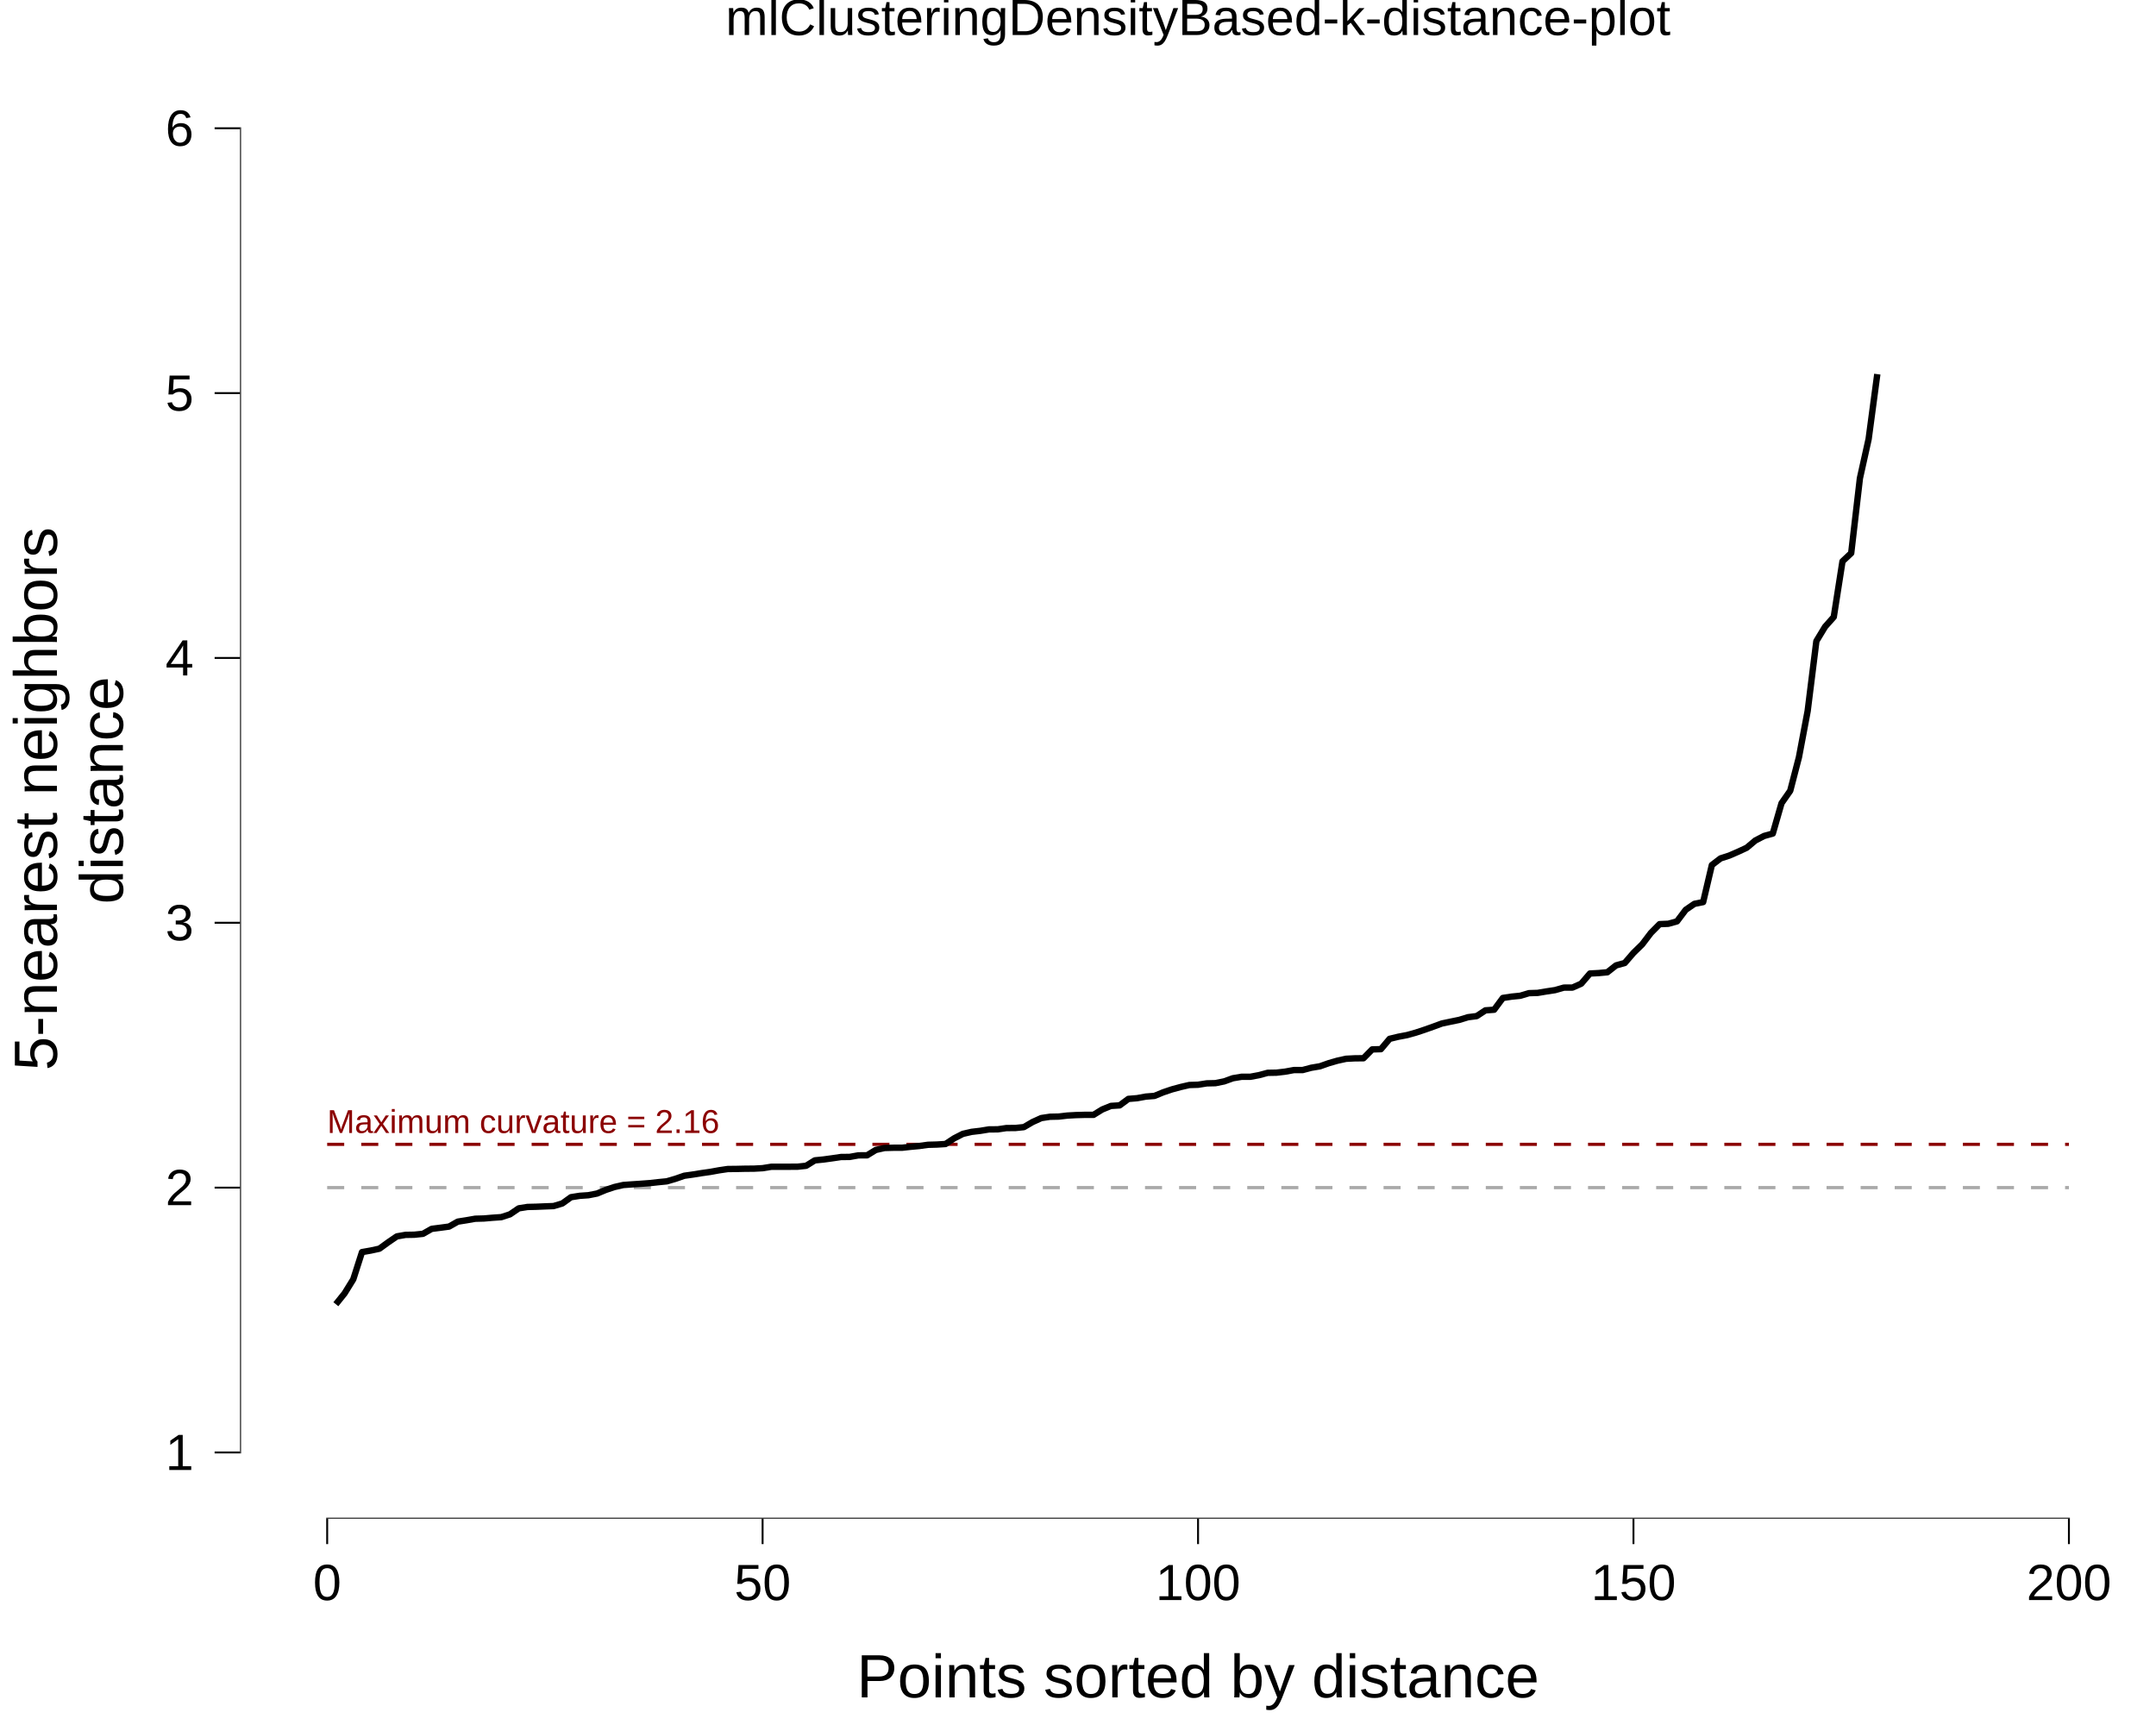
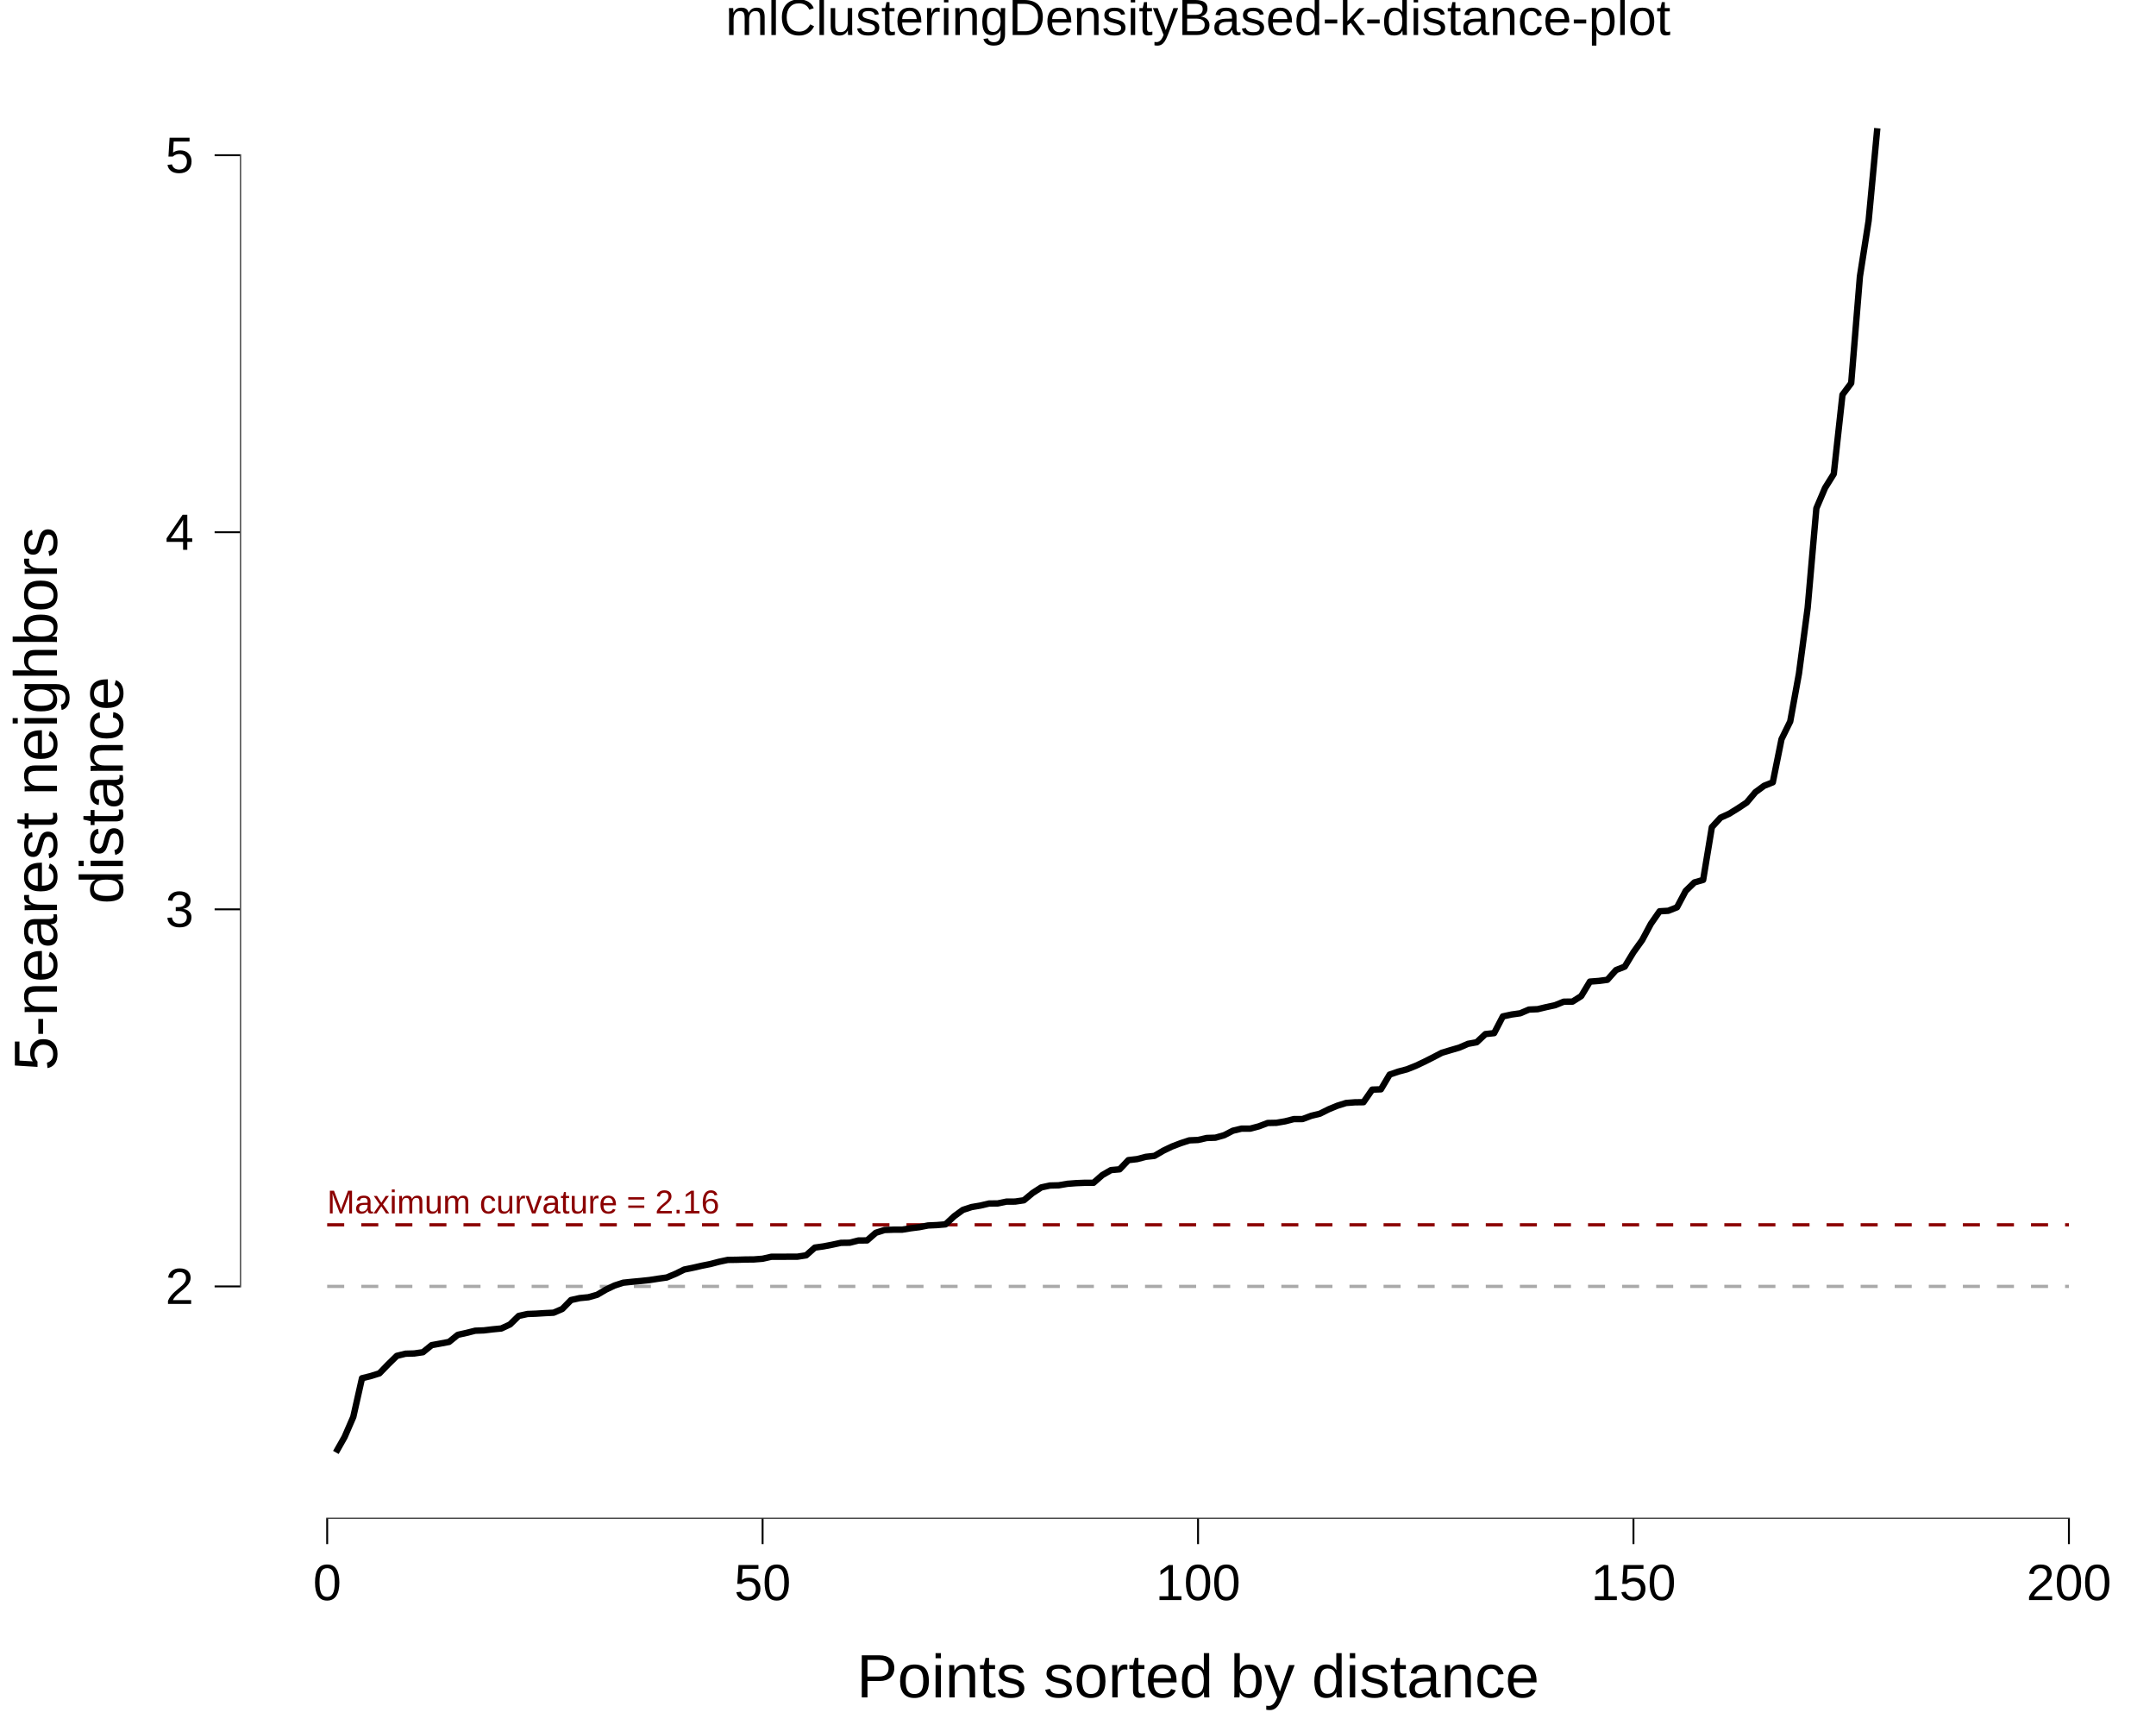
<svg xmlns="http://www.w3.org/2000/svg" viewBox="0 0 720.00 576.00">
  <defs>
    <style type="text/css">
    line, polyline, polygon, path, rect, circle {
      fill: none;
      stroke: #000000;
      stroke-linecap: round;
      stroke-linejoin: round;
      stroke-miterlimit: 10.00;
    }
  </style>
  </defs>
  <rect width="100%" height="100%" style="stroke: none; fill: #FFFFFF;" />
  <rect x="0.00" y="0.00" width="720.00" height="576.00" style="stroke-width: 10.67; stroke: none;" />
  <defs>
    <clipPath id="cpODAuMTd8NzIwLjAwfDUwNy4xMHwyMC43MQ==">
      <rect x="80.17" y="20.71" width="639.83" height="486.38" />
    </clipPath>
  </defs>
  <rect x="80.17" y="20.71" width="639.83" height="486.38" style="stroke-width: 10.67; stroke: none;" clip-path="url(#cpODAuMTd8NzIwLjAwfDUwNy4xMHwyMC43MQ==)" />
-   <line x1="109.26" y1="382.11" x2="690.92" y2="382.11" style="stroke-width: 1.07; stroke: #8B0000; stroke-dasharray: 5.69,5.69; stroke-linecap: butt;" clip-path="url(#cpODAuMTd8NzIwLjAwfDUwNy4xMHwyMC43MQ==)" />
+   <line x1="109.26" y1="408.98" x2="690.92" y2="408.98" style="stroke-width: 1.07; stroke: #8B0000; stroke-dasharray: 5.69,5.69; stroke-linecap: butt;" clip-path="url(#cpODAuMTd8NzIwLjAwfDUwNy4xMHwyMC43MQ==)" />
  <g clip-path="url(#cpODAuMTd8NzIwLjAwfDUwNy4xMHwyMC43MQ==)">
-     <text x="109.26" y="378.31" style="font-size: 11.04px; fill: #8B0000; font-family: Liberation Sans;" textLength="130.92px" lengthAdjust="spacingAndGlyphs">Maximum curvature = 2.16</text>
+     <text x="109.26" y="405.18" style="font-size: 11.04px; fill: #8B0000; font-family: Liberation Sans;" textLength="130.92px" lengthAdjust="spacingAndGlyphs">Maximum curvature = 2.16</text>
  </g>
-   <line x1="109.26" y1="396.56" x2="690.92" y2="396.56" style="stroke-width: 1.07; stroke: #A9A9A9; stroke-dasharray: 5.69,5.69; stroke-linecap: butt;" clip-path="url(#cpODAuMTd8NzIwLjAwfDUwNy4xMHwyMC43MQ==)" />
-   <polyline points="112.16,435.50 115.07,431.88 117.98,427.17 120.89,418.09 123.80,417.58 126.71,416.95 129.61,414.84 132.52,412.85 135.43,412.34 138.34,412.29 141.25,411.99 144.16,410.33 147.06,409.96 149.97,409.57 152.88,407.92 155.79,407.46 158.70,406.95 161.61,406.87 164.51,406.62 167.42,406.42 170.33,405.47 173.24,403.48 176.15,403.02 179.05,402.95 181.96,402.83 184.87,402.72 187.78,401.85 190.69,399.76 193.60,399.30 196.50,399.10 199.41,398.53 202.32,397.32 205.23,396.35 208.14,395.69 211.05,395.48 213.95,395.29 216.86,395.07 219.77,394.75 222.68,394.46 225.59,393.61 228.50,392.60 231.40,392.19 234.31,391.72 237.22,391.31 240.13,390.78 243.04,390.35 245.95,390.32 248.85,390.25 251.76,390.23 254.67,390.07 257.58,389.60 260.49,389.60 263.40,389.59 266.30,389.58 269.21,389.27 272.12,387.46 275.03,387.17 277.94,386.77 280.85,386.34 283.75,386.31 286.66,385.79 289.57,385.77 292.48,383.98 295.39,383.33 298.30,383.25 301.20,383.25 304.11,382.93 307.02,382.66 309.93,382.26 312.84,382.18 315.75,382.00 318.65,380.10 321.56,378.61 324.47,377.94 327.38,377.60 330.29,377.12 333.20,377.10 336.10,376.67 339.01,376.66 341.92,376.36 344.83,374.66 347.74,373.34 350.65,372.90 353.55,372.84 356.46,372.50 359.37,372.34 362.28,372.26 365.19,372.26 368.09,370.47 371.00,369.28 373.91,369.10 376.82,366.94 379.73,366.70 382.64,366.17 385.54,365.94 388.45,364.74 391.36,363.76 394.27,362.97 397.18,362.30 400.09,362.21 402.99,361.75 405.90,361.68 408.81,361.09 411.72,360.04 414.63,359.55 417.54,359.55 420.44,359.01 423.35,358.23 426.26,358.18 429.17,357.84 432.08,357.31 434.99,357.31 437.89,356.54 440.80,356.05 443.71,355.02 446.62,354.18 449.53,353.54 452.44,353.39 455.34,353.36 458.25,350.41 461.16,350.33 464.07,346.88 466.98,346.18 469.89,345.63 472.79,344.82 475.70,343.86 478.61,342.83 481.52,341.76 484.43,341.15 487.34,340.55 490.24,339.66 493.15,339.29 496.06,337.37 498.97,337.16 501.88,333.23 504.79,332.79 507.69,332.50 510.60,331.63 513.51,331.54 516.42,331.05 519.33,330.61 522.24,329.78 525.14,329.76 528.05,328.47 530.96,325.07 533.87,324.92 536.78,324.65 539.68,322.36 542.59,321.56 545.50,318.18 548.41,315.34 551.32,311.52 554.23,308.58 557.13,308.46 560.04,307.65 562.95,303.79 565.86,301.80 568.77,301.22 571.68,288.85 574.58,286.63 577.49,285.69 580.40,284.43 583.31,283.08 586.22,280.64 589.13,279.14 592.03,278.33 594.94,268.21 597.85,264.05 600.76,252.85 603.67,237.41 606.58,214.08 609.48,209.29 612.39,206.01 615.30,187.44 618.21,184.70 621.12,159.71 624.03,146.62 626.93,124.93 " style="stroke-width: 2.13; stroke-linecap: butt;" clip-path="url(#cpODAuMTd8NzIwLjAwfDUwNy4xMHwyMC43MQ==)" />
+   <line x1="109.26" y1="429.55" x2="690.92" y2="429.55" style="stroke-width: 1.07; stroke: #A9A9A9; stroke-dasharray: 5.69,5.69; stroke-linecap: butt;" clip-path="url(#cpODAuMTd8NzIwLjAwfDUwNy4xMHwyMC43MQ==)" />
+   <polyline points="112.16,484.99 115.07,479.85 117.98,473.13 120.89,460.21 123.80,459.49 126.71,458.58 129.61,455.58 132.52,452.74 135.43,452.02 138.34,451.94 141.25,451.52 144.16,449.16 147.06,448.63 149.97,448.08 152.88,445.72 155.79,445.07 158.70,444.34 161.61,444.23 164.51,443.88 167.42,443.60 170.33,442.24 173.24,439.40 176.15,438.76 179.05,438.65 181.96,438.47 184.87,438.33 187.78,437.08 190.69,434.10 193.60,433.45 196.50,433.17 199.41,432.35 202.32,430.64 205.23,429.25 208.14,428.31 211.05,428.01 213.95,427.74 216.86,427.43 219.77,426.98 222.68,426.57 225.59,425.35 228.50,423.92 231.40,423.33 234.31,422.66 237.22,422.08 240.13,421.32 243.04,420.70 245.95,420.66 248.85,420.57 251.76,420.54 254.67,420.31 257.58,419.65 260.49,419.65 263.40,419.63 266.30,419.62 269.21,419.17 272.12,416.59 275.03,416.18 277.94,415.62 280.85,415.00 283.75,414.96 286.66,414.22 289.57,414.19 292.48,411.64 295.39,410.72 298.30,410.61 301.20,410.61 304.11,410.14 307.02,409.77 309.93,409.20 312.84,409.07 315.75,408.83 318.65,406.12 321.56,404.00 324.47,403.05 327.38,402.56 330.29,401.87 333.20,401.84 336.10,401.24 339.01,401.22 341.92,400.79 344.83,398.37 347.74,396.49 350.65,395.86 353.55,395.79 356.46,395.29 359.37,395.07 362.28,394.95 365.19,394.95 368.09,392.40 371.00,390.71 373.91,390.45 376.82,387.38 379.73,387.04 382.64,386.28 385.54,385.96 388.45,384.25 391.36,382.85 394.27,381.74 397.18,380.78 400.09,380.65 402.99,379.99 405.90,379.89 408.81,379.06 411.72,377.56 414.63,376.86 417.54,376.86 420.44,376.09 423.35,374.98 426.26,374.92 429.17,374.42 432.08,373.68 434.99,373.67 437.89,372.58 440.80,371.87 443.71,370.41 446.62,369.21 449.53,368.30 452.44,368.08 455.34,368.04 458.25,363.84 461.16,363.74 464.07,358.82 466.98,357.82 469.89,357.05 472.79,355.89 475.70,354.52 478.61,353.05 481.52,351.53 484.43,350.66 487.34,349.81 490.24,348.55 493.15,348.02 496.06,345.29 498.97,344.98 501.88,339.39 504.79,338.76 507.69,338.35 510.60,337.11 513.51,336.98 516.42,336.28 519.33,335.65 522.24,334.47 525.14,334.45 528.05,332.61 530.96,327.77 533.87,327.55 536.78,327.17 539.68,323.91 542.59,322.77 545.50,317.96 548.41,313.91 551.32,308.47 554.23,304.29 557.13,304.12 560.04,302.96 562.95,297.48 565.86,294.65 568.77,293.81 571.68,276.21 574.58,273.04 577.49,271.71 580.40,269.91 583.31,267.98 586.22,264.52 589.13,262.38 592.03,261.23 594.94,246.82 597.85,240.90 600.76,224.94 603.67,202.96 606.58,169.74 609.48,162.92 612.39,158.26 615.30,131.82 618.21,127.92 621.12,92.34 624.03,73.69 626.93,42.82 " style="stroke-width: 2.13; stroke-linecap: butt;" clip-path="url(#cpODAuMTd8NzIwLjAwfDUwNy4xMHwyMC43MQ==)" />
  <line x1="108.94" y1="507.10" x2="691.24" y2="507.10" style="stroke-width: 0.64; stroke-linecap: butt;" clip-path="url(#cpODAuMTd8NzIwLjAwfDUwNy4xMHwyMC43MQ==)" />
-   <line x1="80.17" y1="485.31" x2="80.17" y2="42.50" style="stroke-width: 0.64; stroke-linecap: butt;" clip-path="url(#cpODAuMTd8NzIwLjAwfDUwNy4xMHwyMC43MQ==)" />
+   <line x1="80.17" y1="429.87" x2="80.17" y2="51.51" style="stroke-width: 0.64; stroke-linecap: butt;" clip-path="url(#cpODAuMTd8NzIwLjAwfDUwNy4xMHwyMC43MQ==)" />
  <rect x="80.17" y="20.71" width="639.83" height="486.38" style="stroke-width: 0.00; stroke: none;" clip-path="url(#cpODAuMTd8NzIwLjAwfDUwNy4xMHwyMC43MQ==)" />
  <defs>
    <clipPath id="cpMC4wMHw3MjAuMDB8NTc2LjAwfDAuMDA=">
      <rect x="0.00" y="0.00" width="720.00" height="576.00" />
    </clipPath>
  </defs>
  <polyline points="80.17,507.10 80.17,20.71 " style="stroke-width: 0.00; stroke: none; stroke-linecap: butt;" clip-path="url(#cpMC4wMHw3MjAuMDB8NTc2LjAwfDAuMDA=)" />
  <g clip-path="url(#cpMC4wMHw3MjAuMDB8NTc2LjAwfDAuMDA=)">
-     <text x="55.24" y="490.84" style="font-size: 17.00px; font-family: Liberation Sans;" textLength="9.45px" lengthAdjust="spacingAndGlyphs">1</text>
+     <text x="55.24" y="435.40" style="font-size: 17.00px; font-family: Liberation Sans;" textLength="9.45px" lengthAdjust="spacingAndGlyphs">2</text>
  </g>
  <g clip-path="url(#cpMC4wMHw3MjAuMDB8NTc2LjAwfDAuMDA=)">
-     <text x="55.24" y="402.41" style="font-size: 17.00px; font-family: Liberation Sans;" textLength="9.45px" lengthAdjust="spacingAndGlyphs">2</text>
+     <text x="55.24" y="309.49" style="font-size: 17.00px; font-family: Liberation Sans;" textLength="9.45px" lengthAdjust="spacingAndGlyphs">3</text>
  </g>
  <g clip-path="url(#cpMC4wMHw3MjAuMDB8NTc2LjAwfDAuMDA=)">
-     <text x="55.24" y="313.97" style="font-size: 17.00px; font-family: Liberation Sans;" textLength="9.45px" lengthAdjust="spacingAndGlyphs">3</text>
+     <text x="55.24" y="183.58" style="font-size: 17.00px; font-family: Liberation Sans;" textLength="9.45px" lengthAdjust="spacingAndGlyphs">4</text>
  </g>
  <g clip-path="url(#cpMC4wMHw3MjAuMDB8NTc2LjAwfDAuMDA=)">
-     <text x="55.24" y="225.54" style="font-size: 17.00px; font-family: Liberation Sans;" textLength="9.45px" lengthAdjust="spacingAndGlyphs">4</text>
+     <text x="55.24" y="57.68" style="font-size: 17.00px; font-family: Liberation Sans;" textLength="9.45px" lengthAdjust="spacingAndGlyphs">5</text>
  </g>
-   <g clip-path="url(#cpMC4wMHw3MjAuMDB8NTc2LjAwfDAuMDA=)">
-     <text x="55.24" y="137.11" style="font-size: 17.00px; font-family: Liberation Sans;" textLength="9.45px" lengthAdjust="spacingAndGlyphs">5</text>
-   </g>
-   <g clip-path="url(#cpMC4wMHw3MjAuMDB8NTc2LjAwfDAuMDA=)">
-     <text x="55.24" y="48.67" style="font-size: 17.00px; font-family: Liberation Sans;" textLength="9.45px" lengthAdjust="spacingAndGlyphs">6</text>
-   </g>
-   <polyline points="71.67,484.99 80.17,484.99 " style="stroke-width: 0.64; stroke-linecap: butt;" clip-path="url(#cpMC4wMHw3MjAuMDB8NTc2LjAwfDAuMDA=)" />
-   <polyline points="71.67,396.56 80.17,396.56 " style="stroke-width: 0.64; stroke-linecap: butt;" clip-path="url(#cpMC4wMHw3MjAuMDB8NTc2LjAwfDAuMDA=)" />
-   <polyline points="71.67,308.12 80.17,308.12 " style="stroke-width: 0.64; stroke-linecap: butt;" clip-path="url(#cpMC4wMHw3MjAuMDB8NTc2LjAwfDAuMDA=)" />
-   <polyline points="71.67,219.69 80.17,219.69 " style="stroke-width: 0.64; stroke-linecap: butt;" clip-path="url(#cpMC4wMHw3MjAuMDB8NTc2LjAwfDAuMDA=)" />
-   <polyline points="71.67,131.26 80.17,131.26 " style="stroke-width: 0.64; stroke-linecap: butt;" clip-path="url(#cpMC4wMHw3MjAuMDB8NTc2LjAwfDAuMDA=)" />
-   <polyline points="71.67,42.82 80.17,42.82 " style="stroke-width: 0.64; stroke-linecap: butt;" clip-path="url(#cpMC4wMHw3MjAuMDB8NTc2LjAwfDAuMDA=)" />
+   <polyline points="71.67,429.55 80.17,429.55 " style="stroke-width: 0.64; stroke-linecap: butt;" clip-path="url(#cpMC4wMHw3MjAuMDB8NTc2LjAwfDAuMDA=)" />
+   <polyline points="71.67,303.64 80.17,303.64 " style="stroke-width: 0.64; stroke-linecap: butt;" clip-path="url(#cpMC4wMHw3MjAuMDB8NTc2LjAwfDAuMDA=)" />
+   <polyline points="71.67,177.73 80.17,177.73 " style="stroke-width: 0.64; stroke-linecap: butt;" clip-path="url(#cpMC4wMHw3MjAuMDB8NTc2LjAwfDAuMDA=)" />
+   <polyline points="71.67,51.83 80.17,51.83 " style="stroke-width: 0.64; stroke-linecap: butt;" clip-path="url(#cpMC4wMHw3MjAuMDB8NTc2LjAwfDAuMDA=)" />
  <polyline points="80.17,507.10 720.00,507.10 " style="stroke-width: 0.00; stroke: none; stroke-linecap: butt;" clip-path="url(#cpMC4wMHw3MjAuMDB8NTc2LjAwfDAuMDA=)" />
  <polyline points="109.26,515.60 109.26,507.10 " style="stroke-width: 0.64; stroke-linecap: butt;" clip-path="url(#cpMC4wMHw3MjAuMDB8NTc2LjAwfDAuMDA=)" />
  <polyline points="254.67,515.60 254.67,507.10 " style="stroke-width: 0.64; stroke-linecap: butt;" clip-path="url(#cpMC4wMHw3MjAuMDB8NTc2LjAwfDAuMDA=)" />
  <polyline points="400.09,515.60 400.09,507.10 " style="stroke-width: 0.64; stroke-linecap: butt;" clip-path="url(#cpMC4wMHw3MjAuMDB8NTc2LjAwfDAuMDA=)" />
  <polyline points="545.50,515.60 545.50,507.10 " style="stroke-width: 0.64; stroke-linecap: butt;" clip-path="url(#cpMC4wMHw3MjAuMDB8NTc2LjAwfDAuMDA=)" />
  <polyline points="690.92,515.60 690.92,507.10 " style="stroke-width: 0.64; stroke-linecap: butt;" clip-path="url(#cpMC4wMHw3MjAuMDB8NTc2LjAwfDAuMDA=)" />
  <g clip-path="url(#cpMC4wMHw3MjAuMDB8NTc2LjAwfDAuMDA=)">
    <text x="104.53" y="534.28" style="font-size: 17.00px; font-family: Liberation Sans;" textLength="9.45px" lengthAdjust="spacingAndGlyphs">0</text>
  </g>
  <g clip-path="url(#cpMC4wMHw3MjAuMDB8NTc2LjAwfDAuMDA=)">
    <text x="245.22" y="534.28" style="font-size: 17.00px; font-family: Liberation Sans;" textLength="18.91px" lengthAdjust="spacingAndGlyphs">50</text>
  </g>
  <g clip-path="url(#cpMC4wMHw3MjAuMDB8NTc2LjAwfDAuMDA=)">
    <text x="385.91" y="534.28" style="font-size: 17.00px; font-family: Liberation Sans;" textLength="28.36px" lengthAdjust="spacingAndGlyphs">100</text>
  </g>
  <g clip-path="url(#cpMC4wMHw3MjAuMDB8NTc2LjAwfDAuMDA=)">
    <text x="531.32" y="534.28" style="font-size: 17.00px; font-family: Liberation Sans;" textLength="28.36px" lengthAdjust="spacingAndGlyphs">150</text>
  </g>
  <g clip-path="url(#cpMC4wMHw3MjAuMDB8NTc2LjAwfDAuMDA=)">
    <text x="676.74" y="534.28" style="font-size: 17.00px; font-family: Liberation Sans;" textLength="28.36px" lengthAdjust="spacingAndGlyphs">200</text>
  </g>
  <g clip-path="url(#cpMC4wMHw3MjAuMDB8NTc2LjAwfDAuMDA=)">
    <text x="286.12" y="566.78" style="font-size: 20.40px; font-family: Liberation Sans;" textLength="227.94px" lengthAdjust="spacingAndGlyphs">Points sorted by distance</text>
  </g>
  <g clip-path="url(#cpMC4wMHw3MjAuMDB8NTc2LjAwfDAuMDA=)">
    <text transform="translate(19.01,357.47) rotate(-90)" style="font-size: 20.40px; font-family: Liberation Sans;" textLength="187.12px" lengthAdjust="spacingAndGlyphs">5-nearest neighbors </text>
  </g>
  <g clip-path="url(#cpMC4wMHw3MjAuMDB8NTc2LjAwfDAuMDA=)">
    <text transform="translate(41.04,301.90) rotate(-90)" style="font-size: 20.40px; font-family: Liberation Sans;" textLength="75.98px" lengthAdjust="spacingAndGlyphs">distance</text>
  </g>
  <g clip-path="url(#cpMC4wMHw3MjAuMDB8NTc2LjAwfDAuMDA=)">
    <text x="242.31" y="11.70" style="font-size: 17.00px; font-family: Liberation Sans;" textLength="315.55px" lengthAdjust="spacingAndGlyphs">mlClusteringDensityBased-k-distance-plot</text>
  </g>
</svg>
